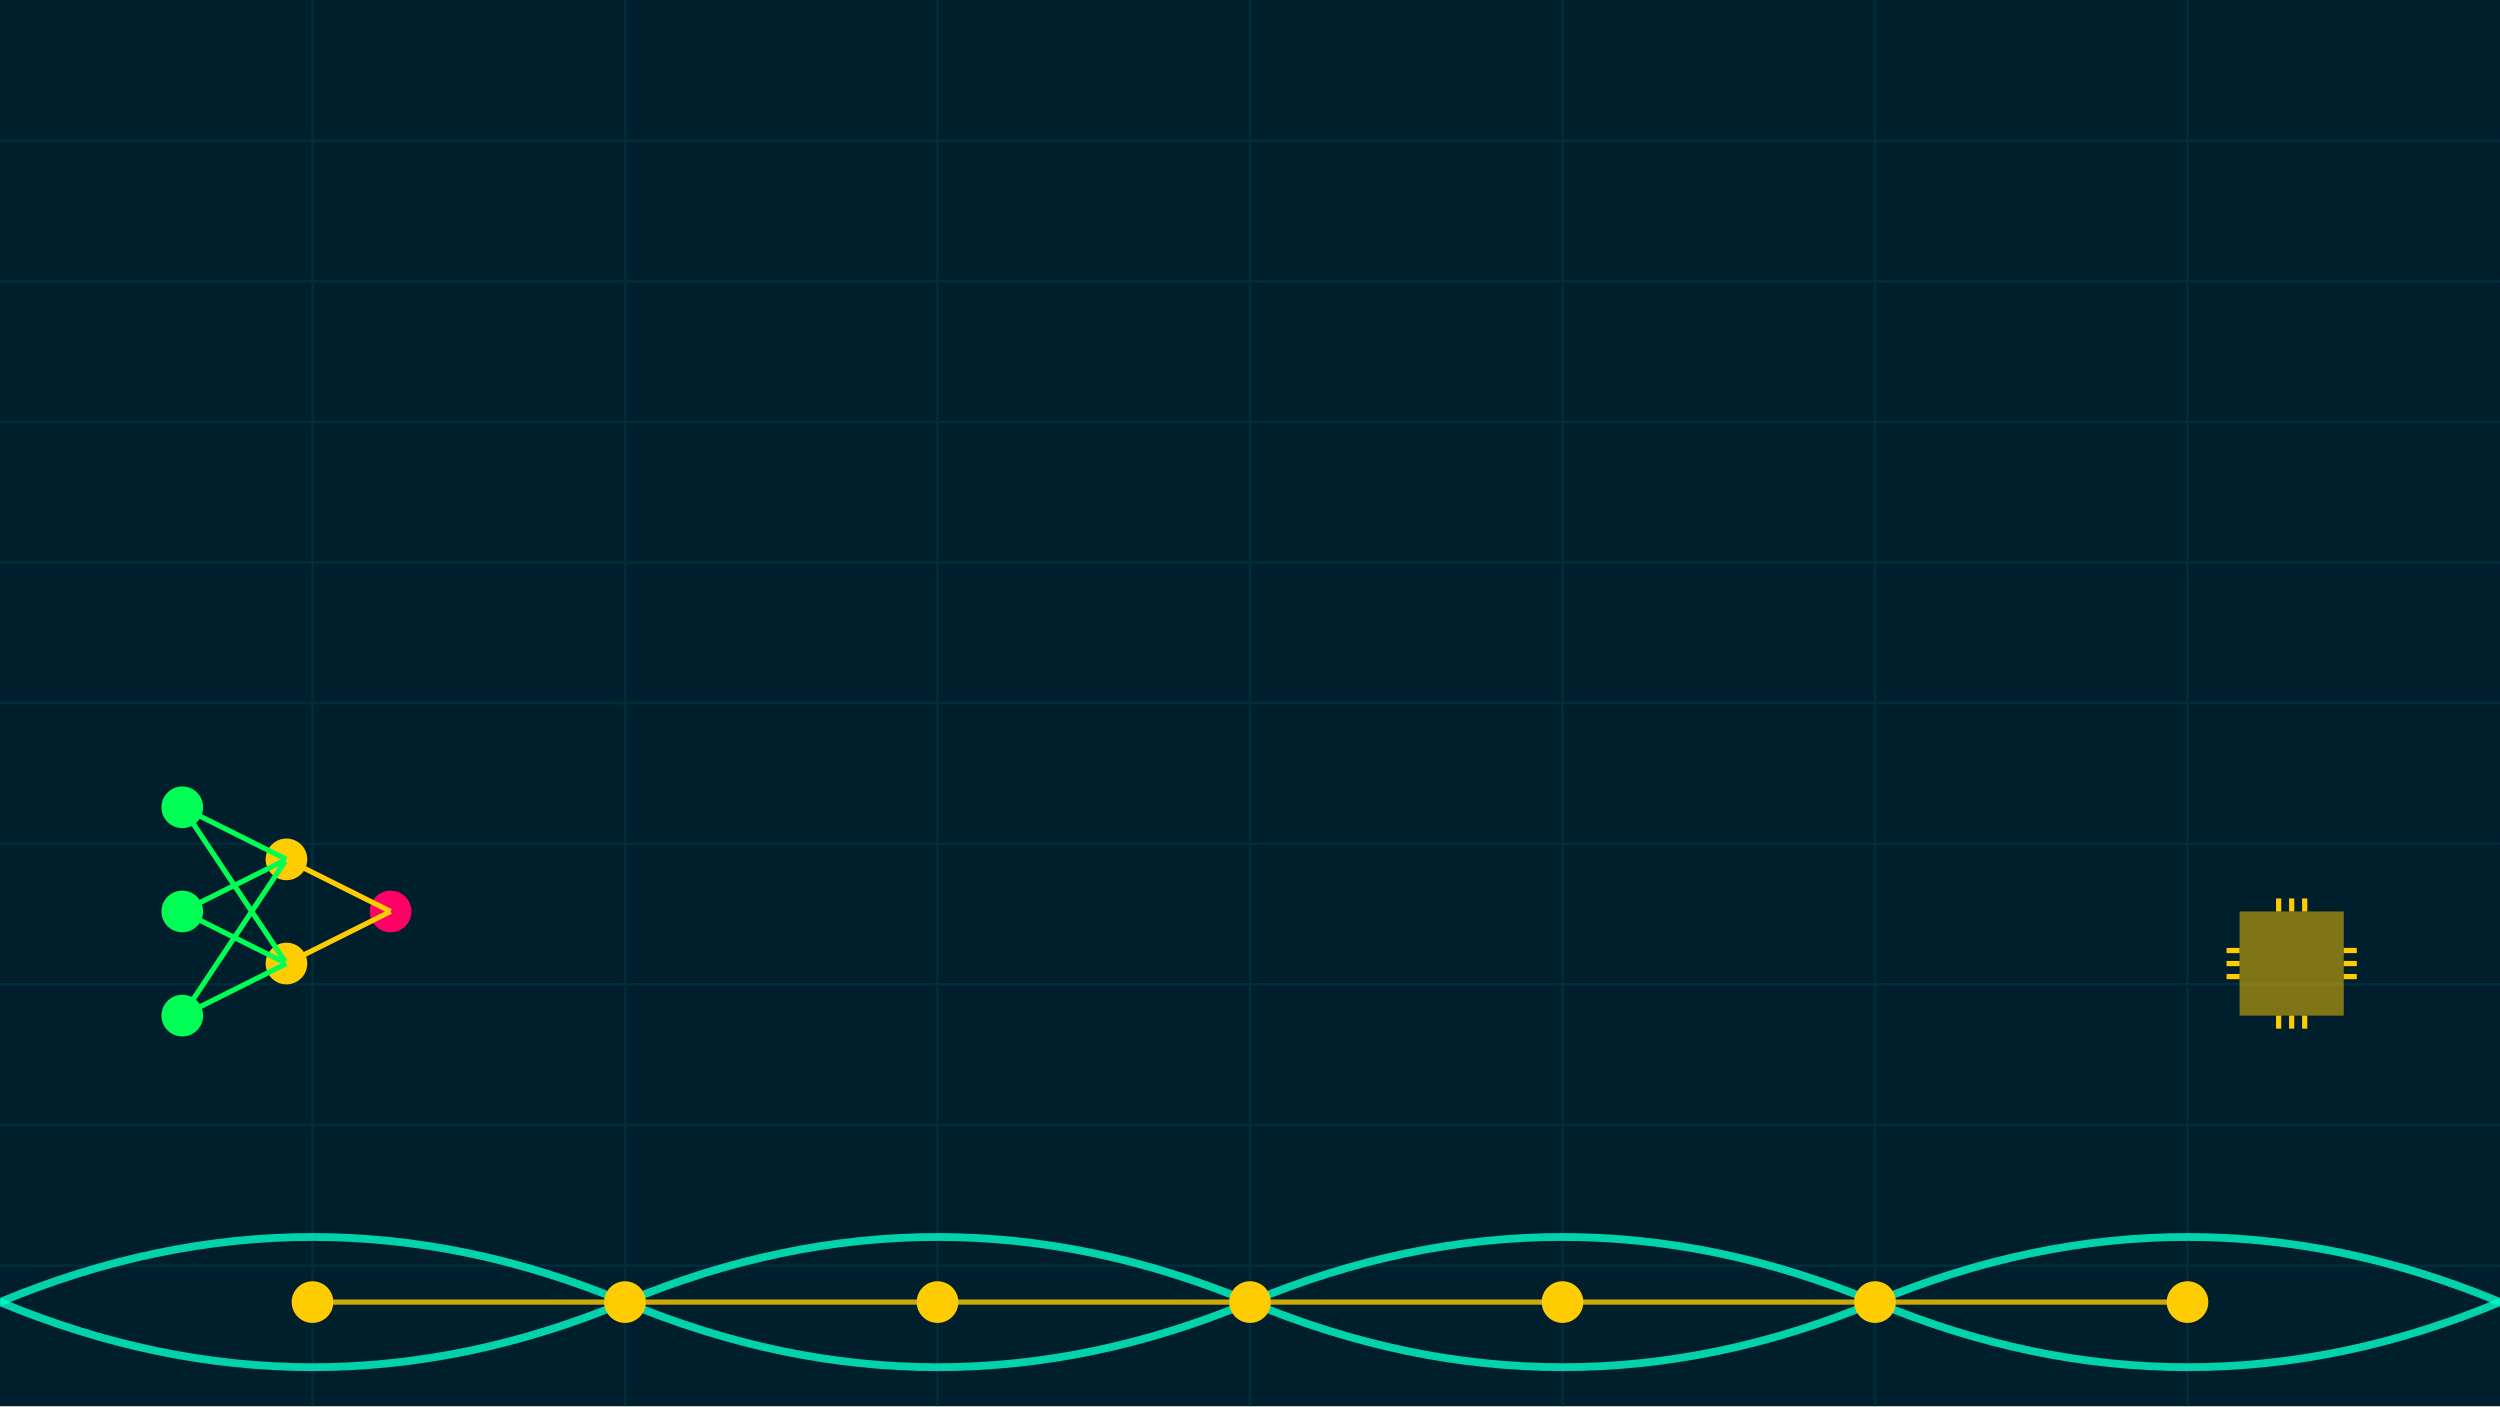
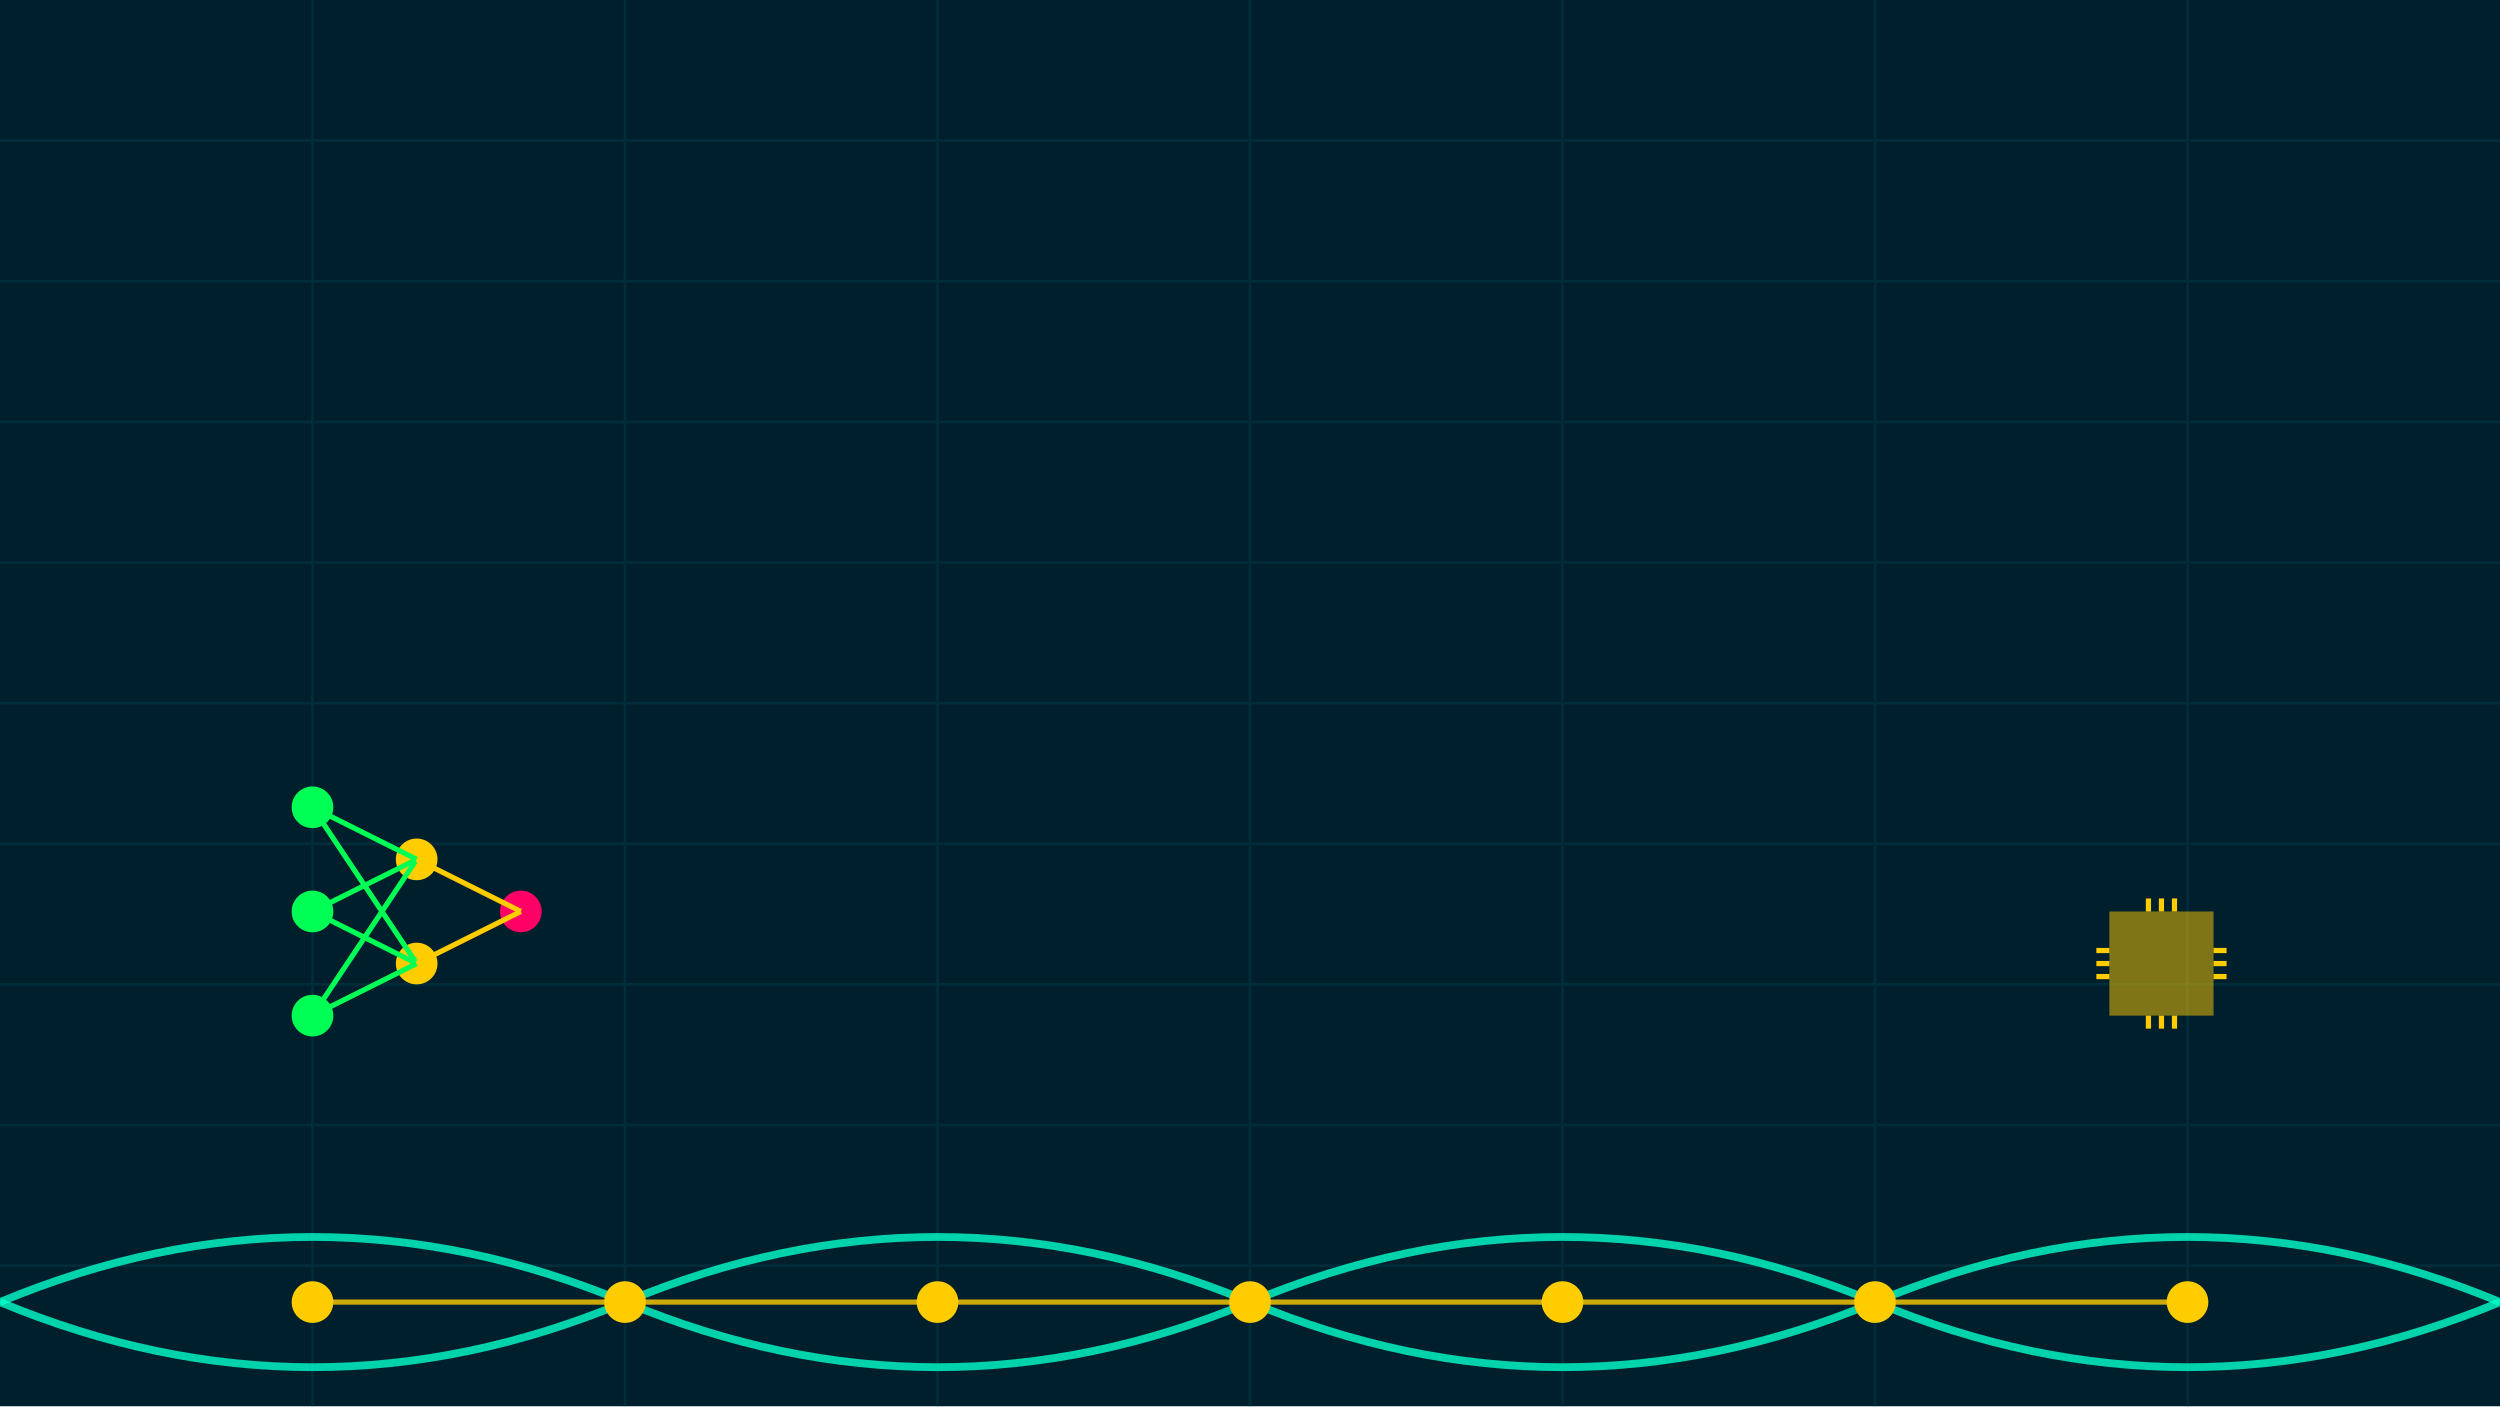
<svg xmlns="http://www.w3.org/2000/svg" id="visual" viewBox="0 0 960 540" width="960" height="540" version="1.1">
  <rect width="960" height="540" fill="#001f2d" />
  <g stroke="#003b46" stroke-width="1" opacity="0.5">
    <line x1="0" y1="54" x2="960" y2="54" />
    <line x1="0" y1="108" x2="960" y2="108" />
    <line x1="0" y1="162" x2="960" y2="162" />
    <line x1="0" y1="216" x2="960" y2="216" />
    <line x1="0" y1="270" x2="960" y2="270" />
    <line x1="0" y1="324" x2="960" y2="324" />
    <line x1="0" y1="378" x2="960" y2="378" />
    <line x1="0" y1="432" x2="960" y2="432" />
    <line x1="0" y1="486" x2="960" y2="486" />
    <line x1="120" y1="0" x2="120" y2="540" />
    <line x1="240" y1="0" x2="240" y2="540" />
    <line x1="360" y1="0" x2="360" y2="540" />
    <line x1="480" y1="0" x2="480" y2="540" />
    <line x1="600" y1="0" x2="600" y2="540" />
    <line x1="720" y1="0" x2="720" y2="540" />
    <line x1="840" y1="0" x2="840" y2="540" />
  </g>
  <g transform="translate(0, 500)">
    <path d="M0 0 Q120 50, 240 0 T480 0 T720 0 T960 0" fill="none" stroke="#00ffcc" stroke-width="3" opacity="0.8" />
    <path d="M0 0 Q120 -50, 240 0 T480 0 T720 0 T960 0" fill="none" stroke="#00ffcc" stroke-width="3" opacity="0.8" />
    <circle cx="120" cy="0" r="8" fill="#ffcc00" />
    <circle cx="240" cy="0" r="8" fill="#ffcc00" />
    <circle cx="360" cy="0" r="8" fill="#ffcc00" />
    <circle cx="480" cy="0" r="8" fill="#ffcc00" />
    <circle cx="600" cy="0" r="8" fill="#ffcc00" />
    <circle cx="720" cy="0" r="8" fill="#ffcc00" />
    <circle cx="840" cy="0" r="8" fill="#ffcc00" />
    <line x1="120" y1="0" x2="240" y2="0" stroke="#ffcc00" stroke-width="2" opacity="0.8" />
    <line x1="240" y1="0" x2="360" y2="0" stroke="#ffcc00" stroke-width="2" opacity="0.8" />
    <line x1="360" y1="0" x2="480" y2="0" stroke="#ffcc00" stroke-width="2" opacity="0.8" />
    <line x1="480" y1="0" x2="600" y2="0" stroke="#ffcc00" stroke-width="2" opacity="0.8" />
    <line x1="600" y1="0" x2="720" y2="0" stroke="#ffcc00" stroke-width="2" opacity="0.8" />
    <line x1="720" y1="0" x2="840" y2="0" stroke="#ffcc00" stroke-width="2" opacity="0.8" />
  </g>
-   <g transform="translate(50, 350)">
+   <g transform="translate(100, 350)">
    <circle cx="20" cy="-40" r="8" fill="#00ff55" />
    <circle cx="20" cy="00" r="8" fill="#00ff55" />
    <circle cx="20" cy="40" r="8" fill="#00ff55" />
    <circle cx="60" cy="-20" r="8" fill="#ffcc00" />
    <circle cx="60" cy="20" r="8" fill="#ffcc00" />
    <circle cx="100" cy="00" r="8" fill="#ff0066" />
    <line x1="20" y1="-40" x2="60" y2="-20" stroke="#00ff55" stroke-width="2" />
    <line x1="20" y1="-40" x2="60" y2="20" stroke="#00ff55" stroke-width="2" />
    <line x1="20" y1="00" x2="60" y2="-20" stroke="#00ff55" stroke-width="2" />
    <line x1="20" y1="00" x2="60" y2="20" stroke="#00ff55" stroke-width="2" />
    <line x1="20" y1="40" x2="60" y2="-20" stroke="#00ff55" stroke-width="2" />
    <line x1="20" y1="40" x2="60" y2="20" stroke="#00ff55" stroke-width="2" />
    <line x1="60" y1="-20" x2="100" y2="00" stroke="#ffcc00" stroke-width="2" />
    <line x1="60" y1="20" x2="100" y2="00" stroke="#ffcc00" stroke-width="2" />
  </g>
-   <g transform="translate(900, 350)">
+   <g transform="translate(850, 350)">
    <rect x="-40" y="0" width="40" height="40" fill="#ffcc00" opacity="0.5" />
    <line x1="-20" y1="0" x2="-20" y2="-5" stroke="#ffcc00" stroke-width="2" />
    <line x1="-40" y1="20" x2="-45" y2="20" stroke="#ffcc00" stroke-width="2" />
    <line x1="-20" y1="40" x2="-20" y2="45" stroke="#ffcc00" stroke-width="2" />
    <line x1="0" y1="20" x2="5" y2="20" stroke="#ffcc00" stroke-width="2" />
    <line x1="-25" y1="0" x2="-25" y2="-5" stroke="#ffcc00" stroke-width="2" />
    <line x1="-40" y1="25" x2="-45" y2="25" stroke="#ffcc00" stroke-width="2" />
    <line x1="-25" y1="40" x2="-25" y2="45" stroke="#ffcc00" stroke-width="2" />
    <line x1="0" y1="25" x2="5" y2="25" stroke="#ffcc00" stroke-width="2" />
    <line x1="-15" y1="0" x2="-15" y2="-5" stroke="#ffcc00" stroke-width="2" />
    <line x1="-40" y1="15" x2="-45" y2="15" stroke="#ffcc00" stroke-width="2" />
    <line x1="-15" y1="40" x2="-15" y2="45" stroke="#ffcc00" stroke-width="2" />
    <line x1="0" y1="15" x2="5" y2="15" stroke="#ffcc00" stroke-width="2" />
  </g>
</svg>
